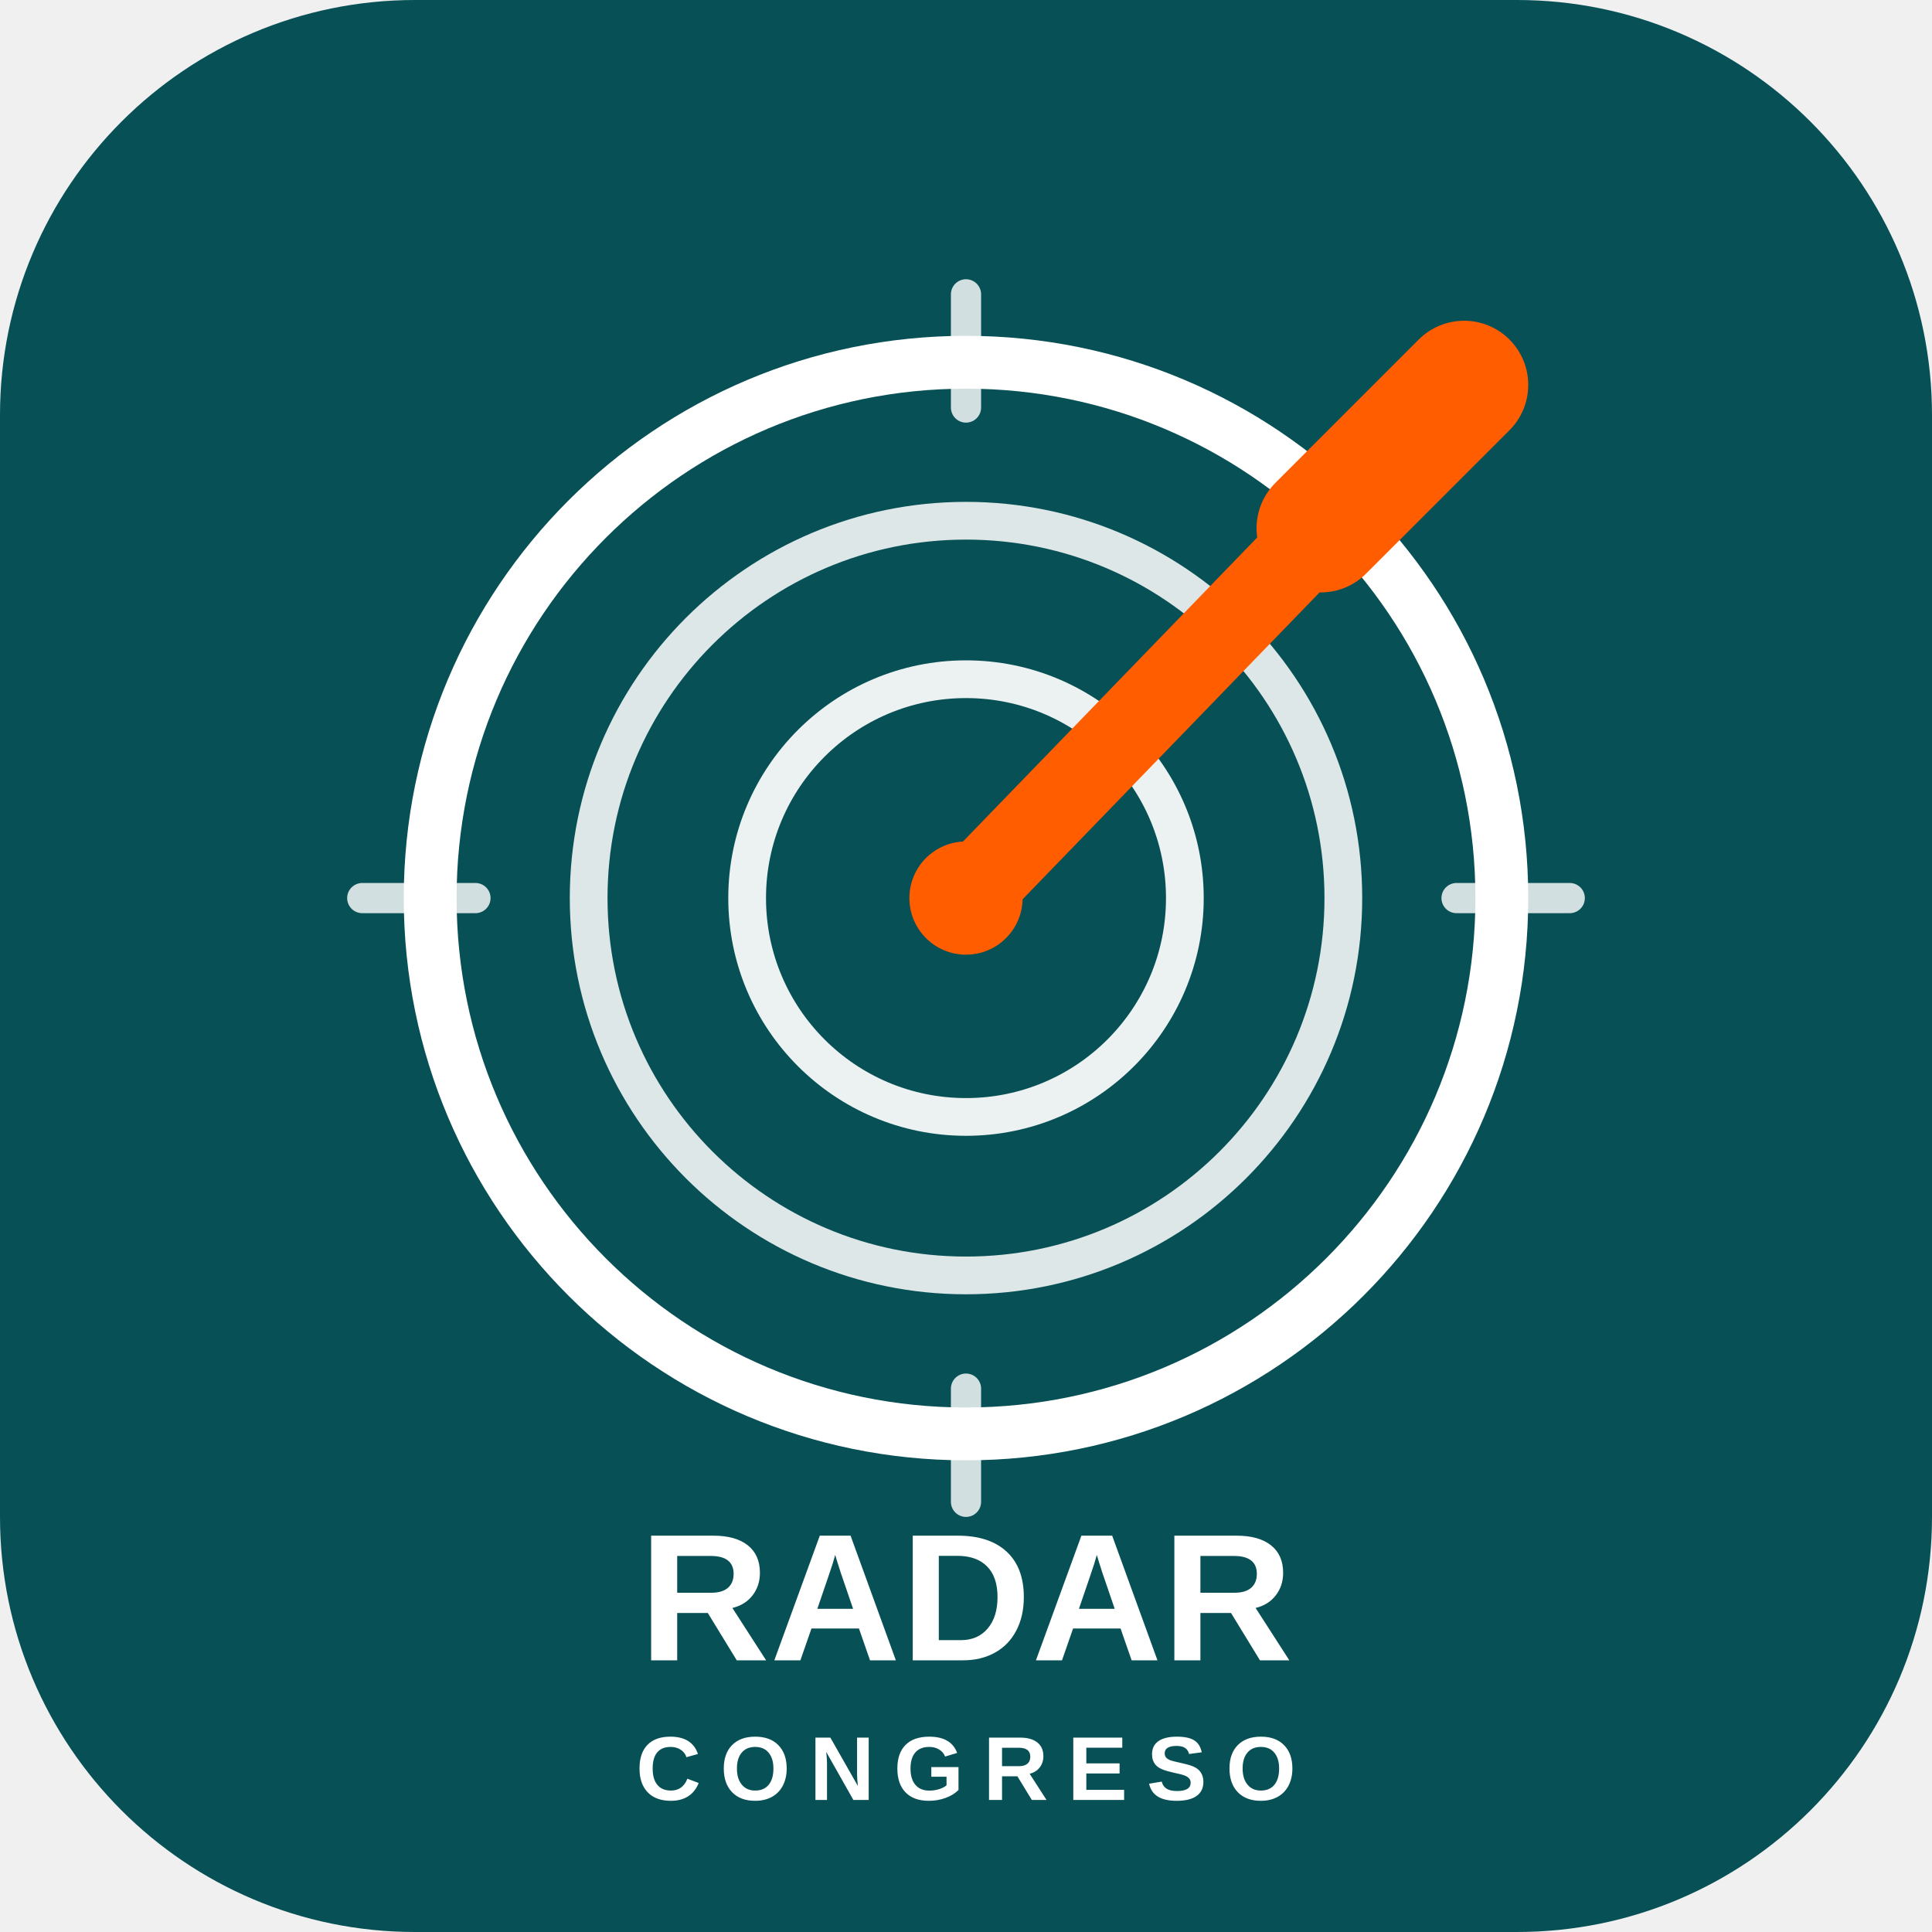
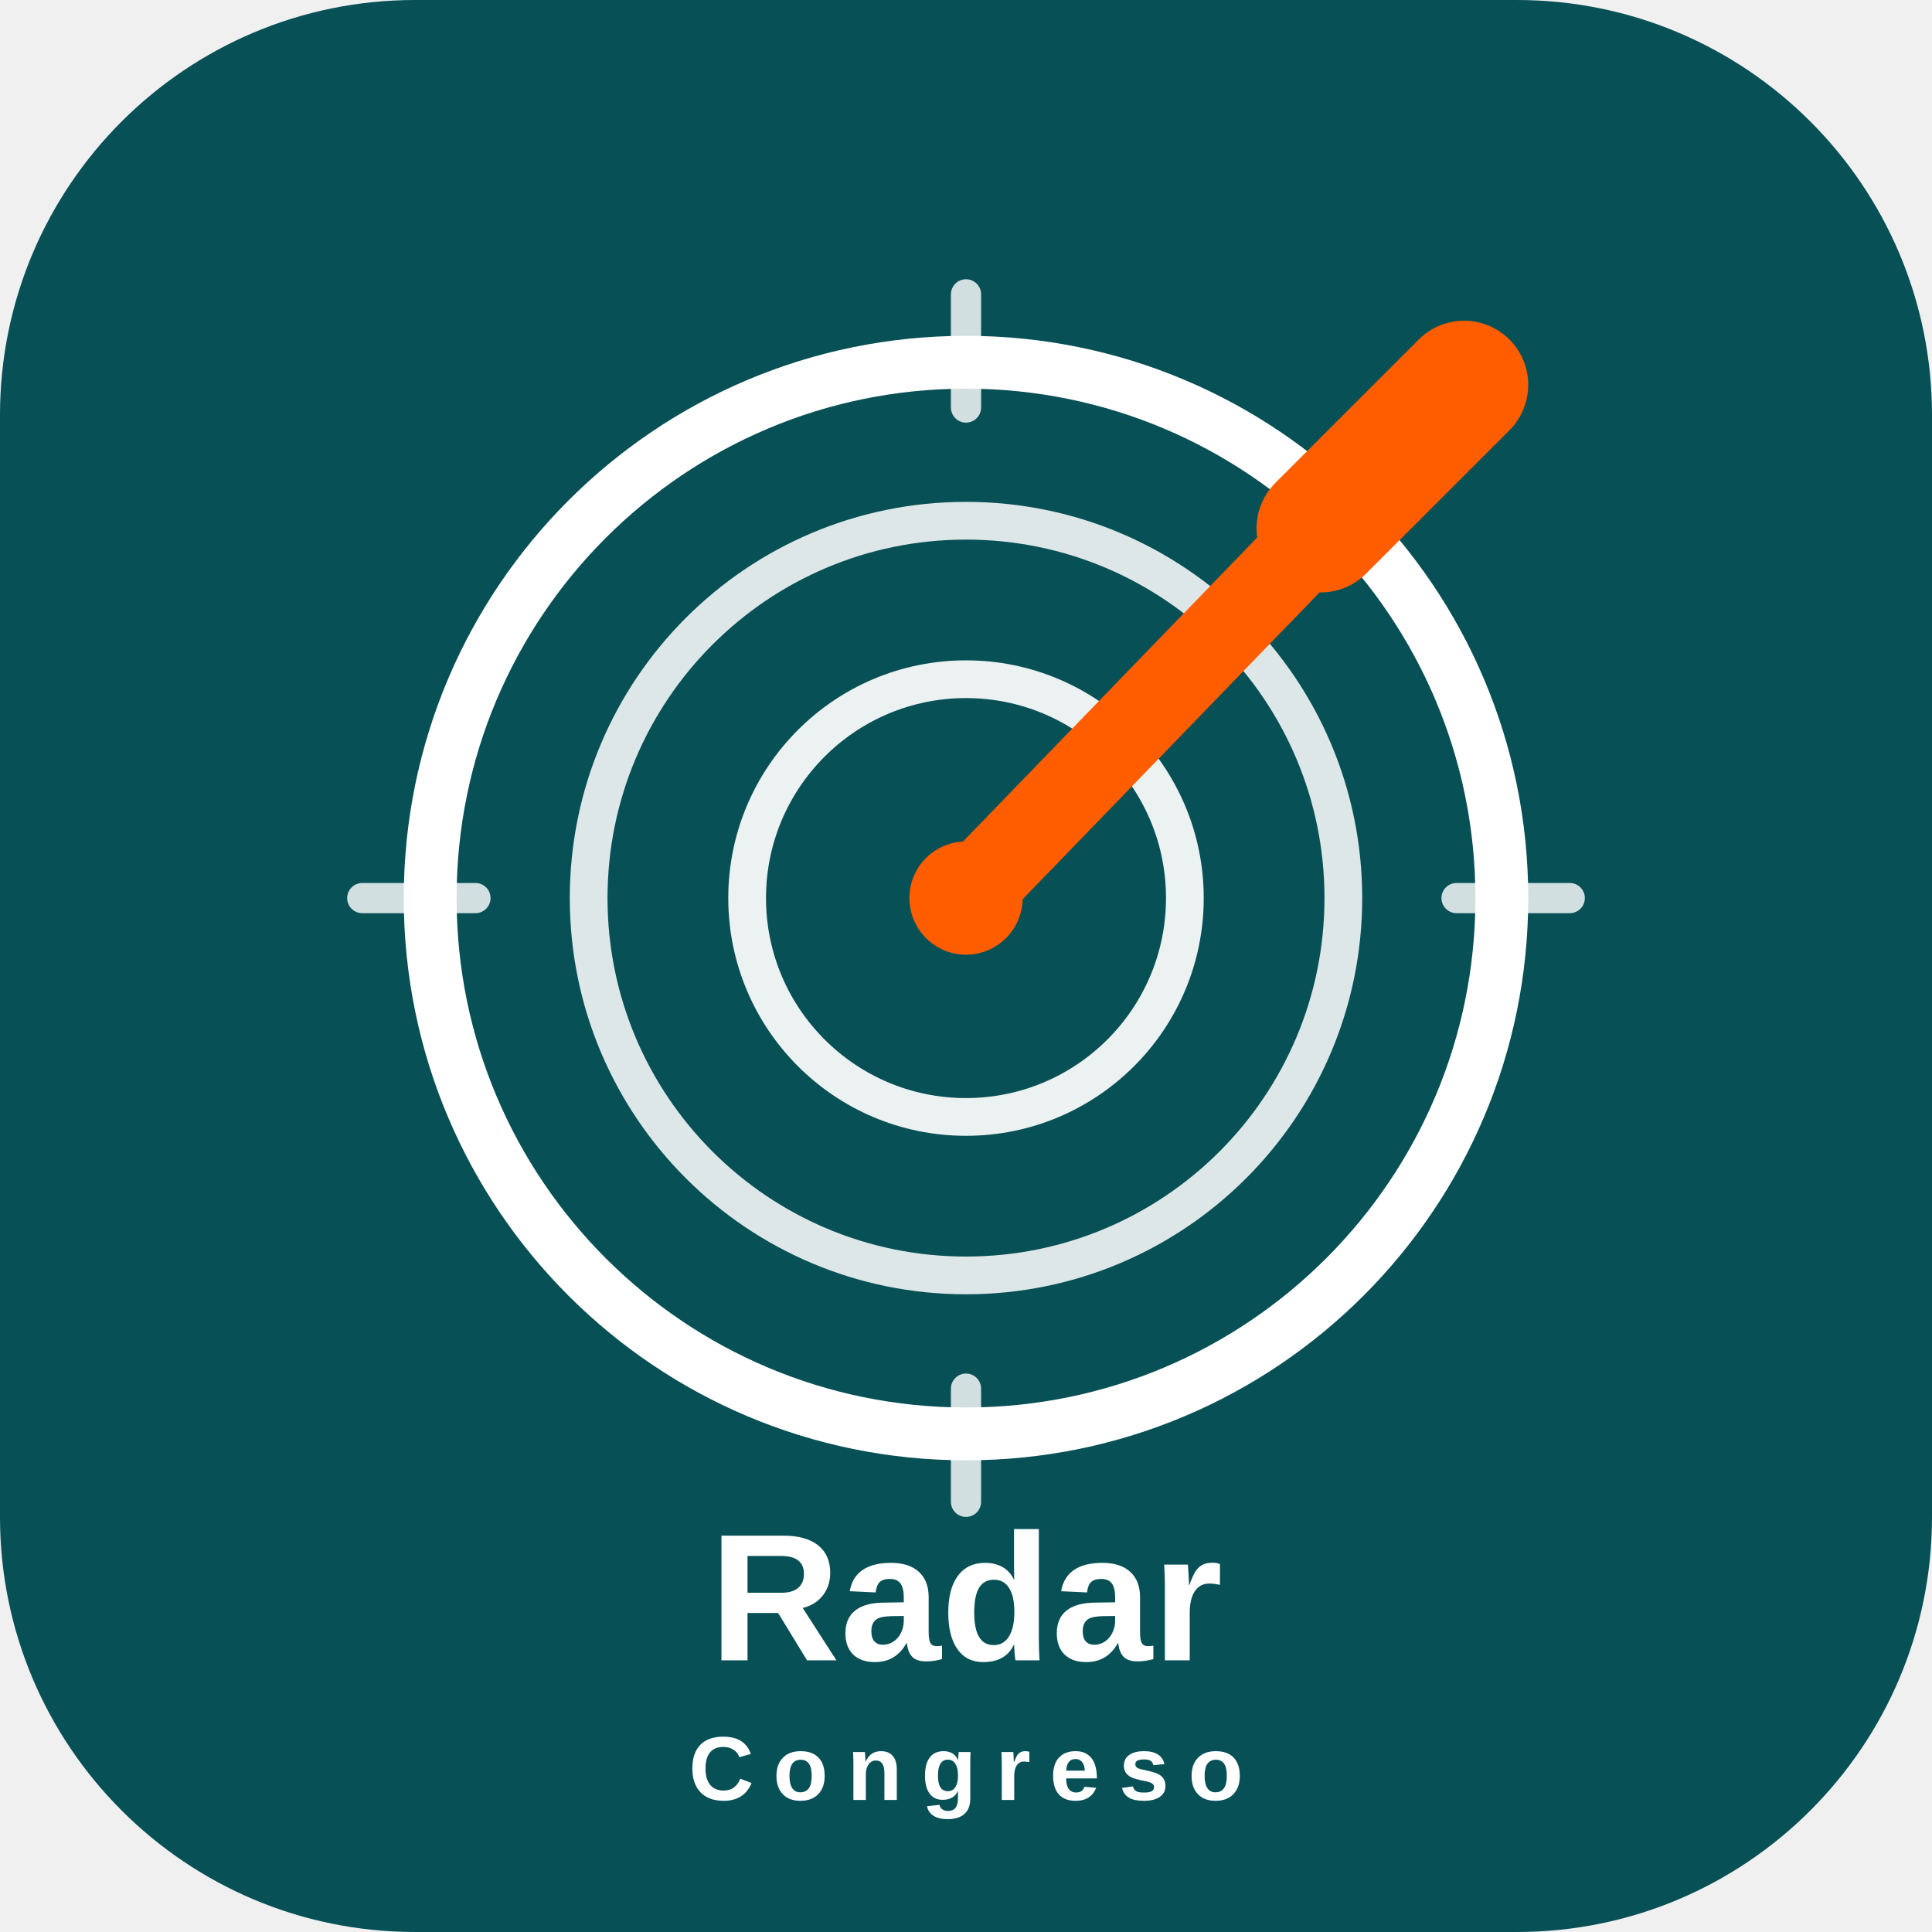
<svg xmlns="http://www.w3.org/2000/svg" viewBox="0 0 512 512">
  <rect width="512" height="512" rx="110" fill="#075056" />
  <circle cx="256" cy="238" r="142" fill="none" stroke="#ffffff" stroke-width="14" />
  <circle cx="256" cy="238" r="100" fill="none" stroke="#ffffff" stroke-width="10" opacity=".86" />
  <circle cx="256" cy="238" r="58" fill="none" stroke="#ffffff" stroke-width="10" opacity=".92" />
  <circle cx="256" cy="238" r="15" fill="#ff5d00" />
  <path d="M256 238 L376 114" stroke="#ff5d00" stroke-width="22" stroke-linecap="round" />
  <path d="M350 140 L388 102" stroke="#ff5d00" stroke-width="34" stroke-linecap="round" />
  <path d="M256 78v30M416 238h-30M256 398v-30M96 238h30" stroke="#ffffff" stroke-width="8" stroke-linecap="round" opacity=".82" />
-   <text x="256" y="440" font-family="Arial,Helvetica,sans-serif" font-size="48" font-weight="800" text-anchor="middle" fill="#ffffff">RADAR</text>
-   <text x="256" y="477" font-family="Arial,Helvetica,sans-serif" font-size="24" font-weight="700" letter-spacing="5" text-anchor="middle" fill="#ffffff">CONGRESO</text>
+   <text x="256" y="440" font-family="Arial,Helvetica,sans-serif" font-size="48" font-weight="800" text-anchor="middle" fill="#ffffff">Radar</text>
+   <text x="256" y="477" font-family="Arial,Helvetica,sans-serif" font-size="24" font-weight="700" letter-spacing="5" text-anchor="middle" fill="#ffffff">Congreso</text>
</svg>
